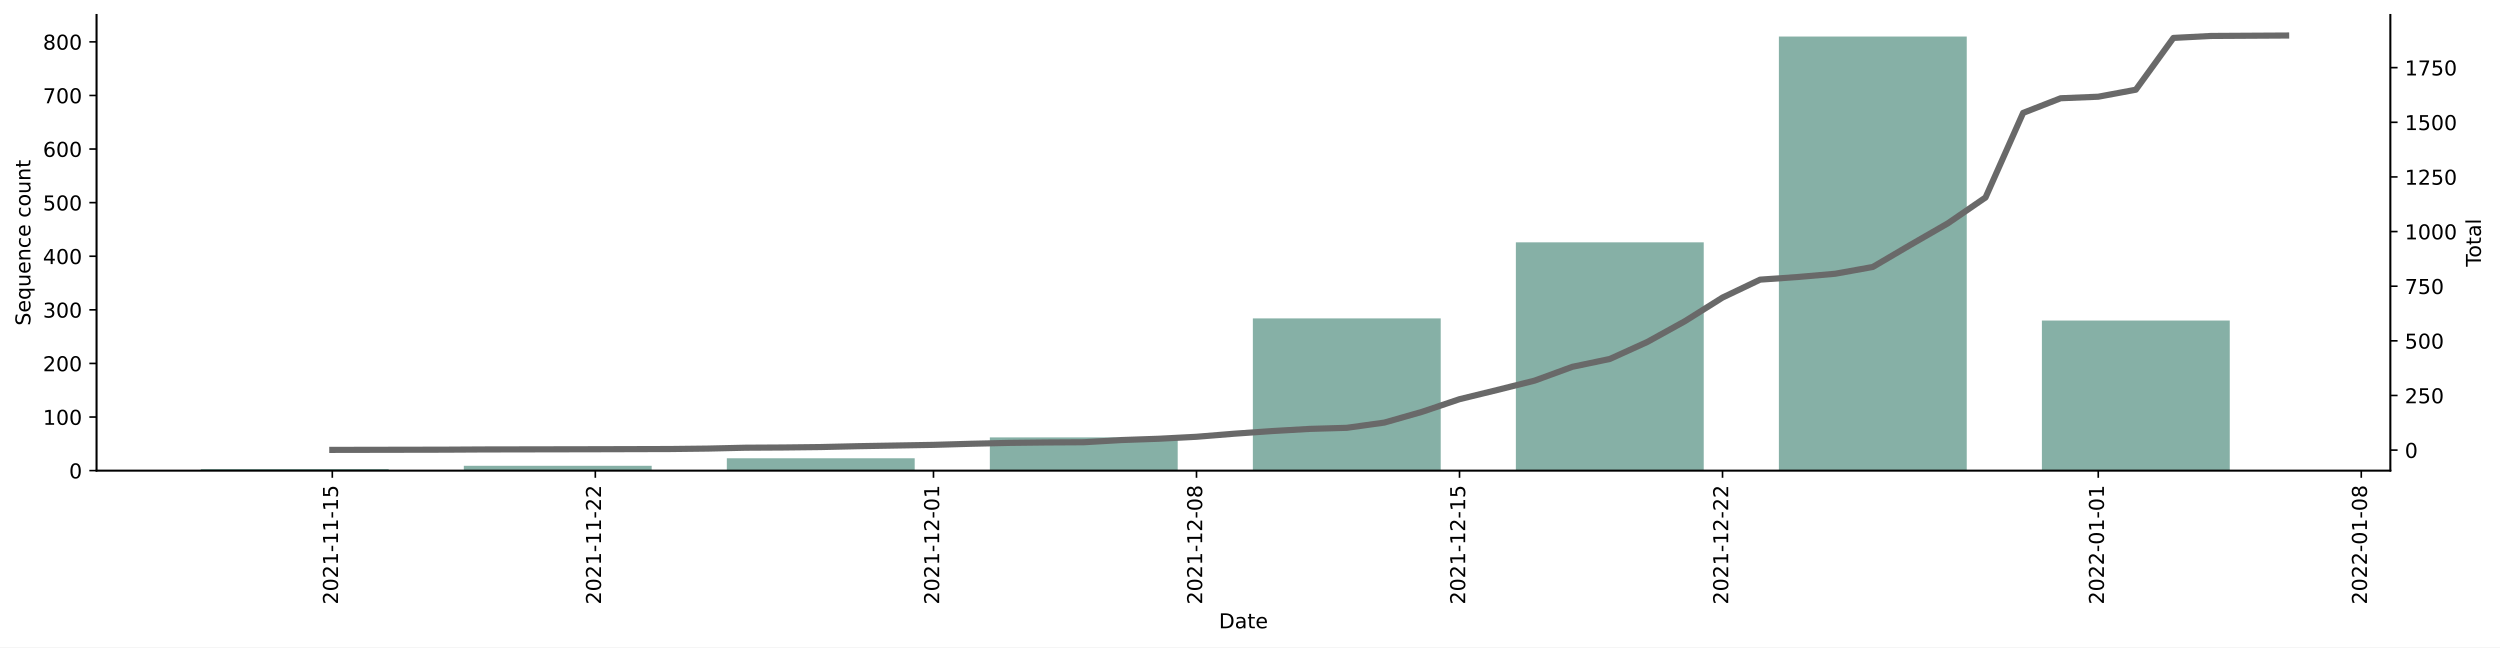
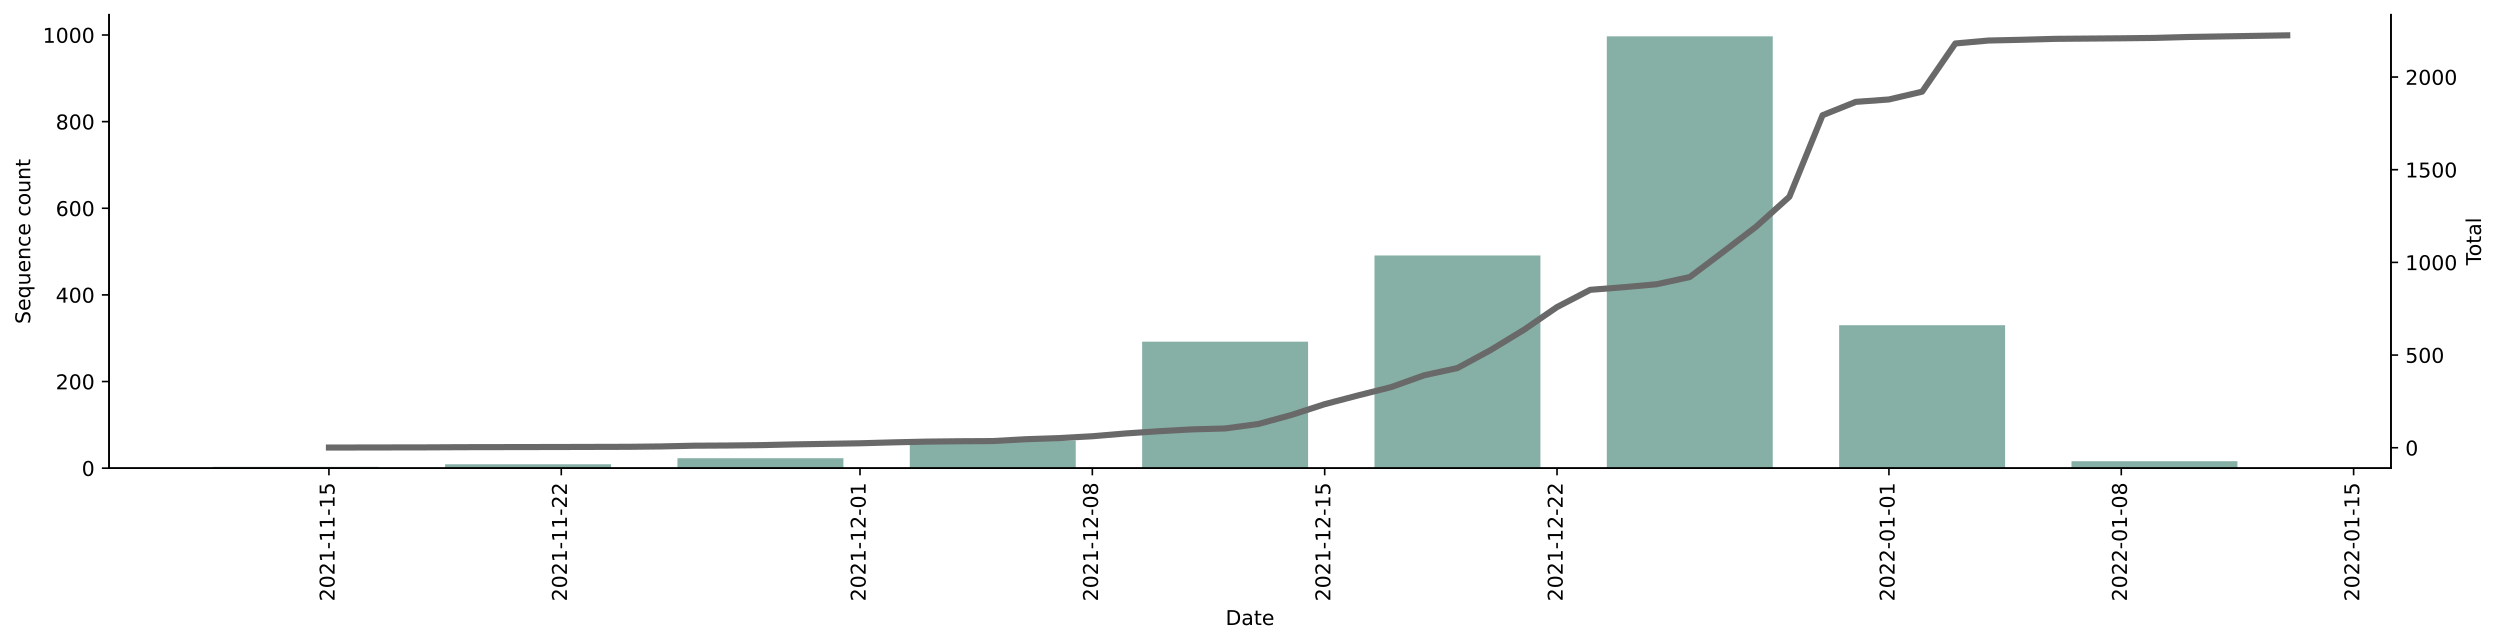
- <svg xmlns="http://www.w3.org/2000/svg" xmlns:xlink="http://www.w3.org/1999/xlink" height="314.954pt" version="1.1" viewBox="0 0 1216.294 314.954" width="1216.294pt">
+ <svg xmlns="http://www.w3.org/2000/svg" xmlns:xlink="http://www.w3.org/1999/xlink" height="314.954pt" version="1.1" viewBox="0 0 1222.656 314.954" width="1222.656pt">
  <defs>
    <style type="text/css">*{stroke-linecap:butt;stroke-linejoin:round;}</style>
  </defs>
  <g id="figure_1">
    <g id="patch_1">
-       <path d="M 0 314.954  L 1216.294 314.954  L 1216.294 0  L 0 0  z " style="fill:#ffffff;" />
+       <path d="M 0 314.954  L 1222.656 314.954  L 1222.656 0  L 0 0  z " style="fill:#ffffff;" />
    </g>
    <g id="axes_1">
      <g id="patch_2">
-         <path d="M 46.966 228.96  L 1162.966 228.96  L 1162.966 7.2  L 46.966 7.2  z " style="fill:#ffffff;" />
+         <path d="M 53.328 228.96  L 1169.328 228.96  L 1169.328 7.2  L 53.328 7.2  z " style="fill:#ffffff;" />
      </g>
      <g id="patch_3">
-         <path clip-path="url(#p4f706ff90e)" d="M 97.693 228.96  L 189.093 228.96  L 189.093 228.178  L 97.693 228.178  z " style="fill:#86b0a6;" />
+         <path clip-path="url(#p30662ffccc)" d="M 104.055 228.96  L 185.219 228.96  L 185.219 228.324  L 104.055 228.324  z " style="fill:#86b0a6;" />
      </g>
      <g id="patch_4">
-         <path clip-path="url(#p4f706ff90e)" d="M 225.654 228.96  L 317.054 228.96  L 317.054 226.613  L 225.654 226.613  z " style="fill:#86b0a6;" />
+         <path clip-path="url(#p30662ffccc)" d="M 217.684 228.96  L 298.848 228.96  L 298.848 227.053  L 217.684 227.053  z " style="fill:#86b0a6;" />
      </g>
      <g id="patch_5">
-         <path clip-path="url(#p4f706ff90e)" d="M 353.614 228.96  L 445.015 228.96  L 445.015 222.963  L 353.614 222.963  z " style="fill:#86b0a6;" />
+         <path clip-path="url(#p30662ffccc)" d="M 331.314 228.96  L 412.477 228.96  L 412.477 224.088  L 331.314 224.088  z " style="fill:#86b0a6;" />
      </g>
      <g id="patch_6">
-         <path clip-path="url(#p4f706ff90e)" d="M 481.575 228.96  L 572.975 228.96  L 572.975 212.794  L 481.575 212.794  z " style="fill:#86b0a6;" />
+         <path clip-path="url(#p30662ffccc)" d="M 444.943 228.96  L 526.106 228.96  L 526.106 215.403  L 444.943 215.403  z " style="fill:#86b0a6;" />
      </g>
      <g id="patch_7">
-         <path clip-path="url(#p4f706ff90e)" d="M 609.536 228.96  L 700.936 228.96  L 700.936 154.91  L 609.536 154.91  z " style="fill:#86b0a6;" />
+         <path clip-path="url(#p30662ffccc)" d="M 558.572 228.96  L 639.735 228.96  L 639.735 167.104  L 558.572 167.104  z " style="fill:#86b0a6;" />
      </g>
      <g id="patch_8">
-         <path clip-path="url(#p4f706ff90e)" d="M 737.496 228.96  L 828.897 228.96  L 828.897 117.884  L 737.496 117.884  z " style="fill:#86b0a6;" />
+         <path clip-path="url(#p30662ffccc)" d="M 672.201 228.96  L 753.364 228.96  L 753.364 124.949  L 672.201 124.949  z " style="fill:#86b0a6;" />
      </g>
      <g id="patch_9">
-         <path clip-path="url(#p4f706ff90e)" d="M 865.457 228.96  L 956.858 228.96  L 956.858 17.76  L 865.457 17.76  z " style="fill:#86b0a6;" />
+         <path clip-path="url(#p30662ffccc)" d="M 785.83 228.96  L 866.994 228.96  L 866.994 17.76  L 785.83 17.76  z " style="fill:#86b0a6;" />
      </g>
      <g id="patch_10">
-         <path clip-path="url(#p4f706ff90e)" d="M 993.418 228.96  L 1084.818 228.96  L 1084.818 155.953  L 993.418 155.953  z " style="fill:#86b0a6;" />
+         <path clip-path="url(#p30662ffccc)" d="M 899.459 228.96  L 980.623 228.96  L 980.623 159.054  L 899.459 159.054  z " style="fill:#86b0a6;" />
+       </g>
+       <g id="patch_11">
+         <path clip-path="url(#p30662ffccc)" d="M 1013.088 228.96  L 1094.252 228.96  L 1094.252 225.571  L 1013.088 225.571  z " style="fill:#86b0a6;" />
      </g>
      <g id="matplotlib.axis_1">
        <g id="xtick_1">
          <g id="line2d_1">
            <defs>
-               <path d="M 0 0  L 0 3.5  " id="m5d890170d6" style="stroke:#000000;stroke-width:0.8;" />
-             </defs>
-             <g>
-               <use style="stroke:#000000;stroke-width:0.8;" x="161.673" xlink:href="#m5d890170d6" y="228.96" />
+               <path d="M 0 0  L 0 3.5  " id="mc9c0ac6890" style="stroke:#000000;stroke-width:0.8;" />
+             </defs>
+             <g>
+               <use style="stroke:#000000;stroke-width:0.8;" x="160.87" xlink:href="#mc9c0ac6890" y="228.96" />
            </g>
          </g>
          <g id="text_1">
-             <g transform="translate(164.4326 294.0756)rotate(-90)scale(0.1 -0.1)">
+             <g transform="translate(163.6293 294.0756)rotate(-90)scale(0.1 -0.1)">
              <defs>
                <path d="M 1228 531  L 3431 531  L 3431 0  L 469 0  L 469 531  Q 828 903 1448 1529  Q 2069 2156 2228 2338  Q 2531 2678 2651 2914  Q 2772 3150 2772 3378  Q 2772 3750 2511 3984  Q 2250 4219 1831 4219  Q 1534 4219 1204 4116  Q 875 4013 500 3803  L 500 4441  Q 881 4594 1212 4672  Q 1544 4750 1819 4750  Q 2544 4750 2975 4387  Q 3406 4025 3406 3419  Q 3406 3131 3298 2873  Q 3191 2616 2906 2266  Q 2828 2175 2409 1742  Q 1991 1309 1228 531  z " id="DejaVuSans-32" transform="scale(0.015625)" />
                <path d="M 2034 4250  Q 1547 4250 1301 3770  Q 1056 3291 1056 2328  Q 1056 1369 1301 889  Q 1547 409 2034 409  Q 2525 409 2770 889  Q 3016 1369 3016 2328  Q 3016 3291 2770 3770  Q 2525 4250 2034 4250  z M 2034 4750  Q 2819 4750 3233 4129  Q 3647 3509 3647 2328  Q 3647 1150 3233 529  Q 2819 -91 2034 -91  Q 1250 -91 836 529  Q 422 1150 422 2328  Q 422 3509 836 4129  Q 1250 4750 2034 4750  z " id="DejaVuSans-30" transform="scale(0.015625)" />
                <path d="M 794 531  L 1825 531  L 1825 4091  L 703 3866  L 703 4441  L 1819 4666  L 2450 4666  L 2450 531  L 3481 531  L 3481 0  L 794 0  L 794 531  z " id="DejaVuSans-31" transform="scale(0.015625)" />
                <path d="M 313 2009  L 1997 2009  L 1997 1497  L 313 1497  L 313 2009  z " id="DejaVuSans-2d" transform="scale(0.015625)" />
                <path d="M 691 4666  L 3169 4666  L 3169 4134  L 1269 4134  L 1269 2991  Q 1406 3038 1543 3061  Q 1681 3084 1819 3084  Q 2600 3084 3056 2656  Q 3513 2228 3513 1497  Q 3513 744 3044 326  Q 2575 -91 1722 -91  Q 1428 -91 1123 -41  Q 819 9 494 109  L 494 744  Q 775 591 1075 516  Q 1375 441 1709 441  Q 2250 441 2565 725  Q 2881 1009 2881 1497  Q 2881 1984 2565 2268  Q 2250 2553 1709 2553  Q 1456 2553 1204 2497  Q 953 2441 691 2322  L 691 4666  z " id="DejaVuSans-35" transform="scale(0.015625)" />
              </defs>
              <use xlink:href="#DejaVuSans-32" />
              <use x="63.623" xlink:href="#DejaVuSans-30" />
              <use x="127.246" xlink:href="#DejaVuSans-32" />
              <use x="190.869" xlink:href="#DejaVuSans-31" />
              <use x="254.492" xlink:href="#DejaVuSans-2d" />
              <use x="290.576" xlink:href="#DejaVuSans-31" />
              <use x="354.199" xlink:href="#DejaVuSans-31" />
              <use x="417.822" xlink:href="#DejaVuSans-2d" />
              <use x="453.906" xlink:href="#DejaVuSans-31" />
              <use x="517.529" xlink:href="#DejaVuSans-35" />
            </g>
          </g>
        </g>
        <g id="xtick_2">
          <g id="line2d_2">
            <g>
-               <use style="stroke:#000000;stroke-width:0.8;" x="289.634" xlink:href="#m5d890170d6" y="228.96" />
+               <use style="stroke:#000000;stroke-width:0.8;" x="274.499" xlink:href="#mc9c0ac6890" y="228.96" />
            </g>
          </g>
          <g id="text_2">
-             <g transform="translate(292.3933 294.0756)rotate(-90)scale(0.1 -0.1)">
+             <g transform="translate(277.2584 294.0756)rotate(-90)scale(0.1 -0.1)">
              <use xlink:href="#DejaVuSans-32" />
              <use x="63.623" xlink:href="#DejaVuSans-30" />
              <use x="127.246" xlink:href="#DejaVuSans-32" />
              <use x="190.869" xlink:href="#DejaVuSans-31" />
              <use x="254.492" xlink:href="#DejaVuSans-2d" />
              <use x="290.576" xlink:href="#DejaVuSans-31" />
              <use x="354.199" xlink:href="#DejaVuSans-31" />
              <use x="417.822" xlink:href="#DejaVuSans-2d" />
              <use x="453.906" xlink:href="#DejaVuSans-32" />
              <use x="517.529" xlink:href="#DejaVuSans-32" />
            </g>
          </g>
        </g>
        <g id="xtick_3">
          <g id="line2d_3">
            <g>
-               <use style="stroke:#000000;stroke-width:0.8;" x="454.155" xlink:href="#m5d890170d6" y="228.96" />
+               <use style="stroke:#000000;stroke-width:0.8;" x="420.594" xlink:href="#mc9c0ac6890" y="228.96" />
            </g>
          </g>
          <g id="text_3">
-             <g transform="translate(456.9142 294.0756)rotate(-90)scale(0.1 -0.1)">
+             <g transform="translate(423.353 294.0756)rotate(-90)scale(0.1 -0.1)">
              <use xlink:href="#DejaVuSans-32" />
              <use x="63.623" xlink:href="#DejaVuSans-30" />
              <use x="127.246" xlink:href="#DejaVuSans-32" />
              <use x="190.869" xlink:href="#DejaVuSans-31" />
              <use x="254.492" xlink:href="#DejaVuSans-2d" />
              <use x="290.576" xlink:href="#DejaVuSans-31" />
              <use x="354.199" xlink:href="#DejaVuSans-32" />
              <use x="417.822" xlink:href="#DejaVuSans-2d" />
              <use x="453.906" xlink:href="#DejaVuSans-30" />
              <use x="517.529" xlink:href="#DejaVuSans-31" />
            </g>
          </g>
        </g>
        <g id="xtick_4">
          <g id="line2d_4">
            <g>
-               <use style="stroke:#000000;stroke-width:0.8;" x="582.116" xlink:href="#m5d890170d6" y="228.96" />
+               <use style="stroke:#000000;stroke-width:0.8;" x="534.223" xlink:href="#mc9c0ac6890" y="228.96" />
            </g>
          </g>
          <g id="text_4">
-             <g transform="translate(584.8749 294.0756)rotate(-90)scale(0.1 -0.1)">
+             <g transform="translate(536.982 294.0756)rotate(-90)scale(0.1 -0.1)">
              <defs>
                <path d="M 2034 2216  Q 1584 2216 1326 1975  Q 1069 1734 1069 1313  Q 1069 891 1326 650  Q 1584 409 2034 409  Q 2484 409 2743 651  Q 3003 894 3003 1313  Q 3003 1734 2745 1975  Q 2488 2216 2034 2216  z M 1403 2484  Q 997 2584 770 2862  Q 544 3141 544 3541  Q 544 4100 942 4425  Q 1341 4750 2034 4750  Q 2731 4750 3128 4425  Q 3525 4100 3525 3541  Q 3525 3141 3298 2862  Q 3072 2584 2669 2484  Q 3125 2378 3379 2068  Q 3634 1759 3634 1313  Q 3634 634 3220 271  Q 2806 -91 2034 -91  Q 1263 -91 848 271  Q 434 634 434 1313  Q 434 1759 690 2068  Q 947 2378 1403 2484  z M 1172 3481  Q 1172 3119 1398 2916  Q 1625 2713 2034 2713  Q 2441 2713 2670 2916  Q 2900 3119 2900 3481  Q 2900 3844 2670 4047  Q 2441 4250 2034 4250  Q 1625 4250 1398 4047  Q 1172 3844 1172 3481  z " id="DejaVuSans-38" transform="scale(0.015625)" />
              </defs>
              <use xlink:href="#DejaVuSans-32" />
              <use x="63.623" xlink:href="#DejaVuSans-30" />
              <use x="127.246" xlink:href="#DejaVuSans-32" />
              <use x="190.869" xlink:href="#DejaVuSans-31" />
              <use x="254.492" xlink:href="#DejaVuSans-2d" />
              <use x="290.576" xlink:href="#DejaVuSans-31" />
              <use x="354.199" xlink:href="#DejaVuSans-32" />
              <use x="417.822" xlink:href="#DejaVuSans-2d" />
              <use x="453.906" xlink:href="#DejaVuSans-30" />
              <use x="517.529" xlink:href="#DejaVuSans-38" />
            </g>
          </g>
        </g>
        <g id="xtick_5">
          <g id="line2d_5">
            <g>
-               <use style="stroke:#000000;stroke-width:0.8;" x="710.076" xlink:href="#m5d890170d6" y="228.96" />
+               <use style="stroke:#000000;stroke-width:0.8;" x="647.852" xlink:href="#mc9c0ac6890" y="228.96" />
            </g>
          </g>
          <g id="text_5">
-             <g transform="translate(712.8356 294.0756)rotate(-90)scale(0.1 -0.1)">
+             <g transform="translate(650.6111 294.0756)rotate(-90)scale(0.1 -0.1)">
              <use xlink:href="#DejaVuSans-32" />
              <use x="63.623" xlink:href="#DejaVuSans-30" />
              <use x="127.246" xlink:href="#DejaVuSans-32" />
              <use x="190.869" xlink:href="#DejaVuSans-31" />
              <use x="254.492" xlink:href="#DejaVuSans-2d" />
              <use x="290.576" xlink:href="#DejaVuSans-31" />
              <use x="354.199" xlink:href="#DejaVuSans-32" />
              <use x="417.822" xlink:href="#DejaVuSans-2d" />
              <use x="453.906" xlink:href="#DejaVuSans-31" />
              <use x="517.529" xlink:href="#DejaVuSans-35" />
            </g>
          </g>
        </g>
        <g id="xtick_6">
          <g id="line2d_6">
            <g>
-               <use style="stroke:#000000;stroke-width:0.8;" x="838.037" xlink:href="#m5d890170d6" y="228.96" />
+               <use style="stroke:#000000;stroke-width:0.8;" x="761.481" xlink:href="#mc9c0ac6890" y="228.96" />
            </g>
          </g>
          <g id="text_6">
-             <g transform="translate(840.7963 294.0756)rotate(-90)scale(0.1 -0.1)">
+             <g transform="translate(764.2402 294.0756)rotate(-90)scale(0.1 -0.1)">
              <use xlink:href="#DejaVuSans-32" />
              <use x="63.623" xlink:href="#DejaVuSans-30" />
              <use x="127.246" xlink:href="#DejaVuSans-32" />
              <use x="190.869" xlink:href="#DejaVuSans-31" />
              <use x="254.492" xlink:href="#DejaVuSans-2d" />
              <use x="290.576" xlink:href="#DejaVuSans-31" />
              <use x="354.199" xlink:href="#DejaVuSans-32" />
              <use x="417.822" xlink:href="#DejaVuSans-2d" />
              <use x="453.906" xlink:href="#DejaVuSans-32" />
              <use x="517.529" xlink:href="#DejaVuSans-32" />
            </g>
          </g>
        </g>
        <g id="xtick_7">
          <g id="line2d_7">
            <g>
-               <use style="stroke:#000000;stroke-width:0.8;" x="1020.838" xlink:href="#m5d890170d6" y="228.96" />
+               <use style="stroke:#000000;stroke-width:0.8;" x="923.808" xlink:href="#mc9c0ac6890" y="228.96" />
            </g>
          </g>
          <g id="text_7">
-             <g transform="translate(1023.597 294.0756)rotate(-90)scale(0.1 -0.1)">
+             <g transform="translate(926.5675 294.0756)rotate(-90)scale(0.1 -0.1)">
              <use xlink:href="#DejaVuSans-32" />
              <use x="63.623" xlink:href="#DejaVuSans-30" />
              <use x="127.246" xlink:href="#DejaVuSans-32" />
              <use x="190.869" xlink:href="#DejaVuSans-32" />
              <use x="254.492" xlink:href="#DejaVuSans-2d" />
              <use x="290.576" xlink:href="#DejaVuSans-30" />
              <use x="354.199" xlink:href="#DejaVuSans-31" />
              <use x="417.822" xlink:href="#DejaVuSans-2d" />
              <use x="453.906" xlink:href="#DejaVuSans-30" />
              <use x="517.529" xlink:href="#DejaVuSans-31" />
            </g>
          </g>
        </g>
        <g id="xtick_8">
          <g id="line2d_8">
            <g>
-               <use style="stroke:#000000;stroke-width:0.8;" x="1148.799" xlink:href="#m5d890170d6" y="228.96" />
+               <use style="stroke:#000000;stroke-width:0.8;" x="1037.437" xlink:href="#mc9c0ac6890" y="228.96" />
            </g>
          </g>
          <g id="text_8">
-             <g transform="translate(1151.558 294.0756)rotate(-90)scale(0.1 -0.1)">
+             <g transform="translate(1040.197 294.0756)rotate(-90)scale(0.1 -0.1)">
              <use xlink:href="#DejaVuSans-32" />
              <use x="63.623" xlink:href="#DejaVuSans-30" />
              <use x="127.246" xlink:href="#DejaVuSans-32" />
              <use x="190.869" xlink:href="#DejaVuSans-32" />
              <use x="254.492" xlink:href="#DejaVuSans-2d" />
              <use x="290.576" xlink:href="#DejaVuSans-30" />
              <use x="354.199" xlink:href="#DejaVuSans-31" />
              <use x="417.822" xlink:href="#DejaVuSans-2d" />
              <use x="453.906" xlink:href="#DejaVuSans-30" />
              <use x="517.529" xlink:href="#DejaVuSans-38" />
            </g>
          </g>
        </g>
-         <g id="text_9">
-           <g transform="translate(593.0148 305.6741)scale(0.1 -0.1)">
+         <g id="xtick_9">
+           <g id="line2d_9">
+             <g>
+               <use style="stroke:#000000;stroke-width:0.8;" x="1151.066" xlink:href="#mc9c0ac6890" y="228.96" />
+             </g>
+           </g>
+           <g id="text_9">
+             <g transform="translate(1153.826 294.0756)rotate(-90)scale(0.1 -0.1)">
+               <use xlink:href="#DejaVuSans-32" />
+               <use x="63.623" xlink:href="#DejaVuSans-30" />
+               <use x="127.246" xlink:href="#DejaVuSans-32" />
+               <use x="190.869" xlink:href="#DejaVuSans-32" />
+               <use x="254.492" xlink:href="#DejaVuSans-2d" />
+               <use x="290.576" xlink:href="#DejaVuSans-30" />
+               <use x="354.199" xlink:href="#DejaVuSans-31" />
+               <use x="417.822" xlink:href="#DejaVuSans-2d" />
+               <use x="453.906" xlink:href="#DejaVuSans-31" />
+               <use x="517.529" xlink:href="#DejaVuSans-35" />
+             </g>
+           </g>
+         </g>
+         <g id="text_10">
+           <g transform="translate(599.3773 305.6741)scale(0.1 -0.1)">
            <defs>
              <path d="M 1259 4147  L 1259 519  L 2022 519  Q 2988 519 3436 956  Q 3884 1394 3884 2338  Q 3884 3275 3436 3711  Q 2988 4147 2022 4147  L 1259 4147  z M 628 4666  L 1925 4666  Q 3281 4666 3915 4102  Q 4550 3538 4550 2338  Q 4550 1131 3912 565  Q 3275 0 1925 0  L 628 0  L 628 4666  z " id="DejaVuSans-44" transform="scale(0.015625)" />
              <path d="M 2194 1759  Q 1497 1759 1228 1600  Q 959 1441 959 1056  Q 959 750 1161 570  Q 1363 391 1709 391  Q 2188 391 2477 730  Q 2766 1069 2766 1631  L 2766 1759  L 2194 1759  z M 3341 1997  L 3341 0  L 2766 0  L 2766 531  Q 2569 213 2275 61  Q 1981 -91 1556 -91  Q 1019 -91 701 211  Q 384 513 384 1019  Q 384 1609 779 1909  Q 1175 2209 1959 2209  L 2766 2209  L 2766 2266  Q 2766 2663 2505 2880  Q 2244 3097 1772 3097  Q 1472 3097 1187 3025  Q 903 2953 641 2809  L 641 3341  Q 956 3463 1253 3523  Q 1550 3584 1831 3584  Q 2591 3584 2966 3190  Q 3341 2797 3341 1997  z " id="DejaVuSans-61" transform="scale(0.015625)" />
              <path d="M 1172 4494  L 1172 3500  L 2356 3500  L 2356 3053  L 1172 3053  L 1172 1153  Q 1172 725 1289 603  Q 1406 481 1766 481  L 2356 481  L 2356 0  L 1766 0  Q 1100 0 847 248  Q 594 497 594 1153  L 594 3053  L 172 3053  L 172 3500  L 594 3500  L 594 4494  L 1172 4494  z " id="DejaVuSans-74" transform="scale(0.015625)" />
              <path d="M 3597 1894  L 3597 1613  L 953 1613  Q 991 1019 1311 708  Q 1631 397 2203 397  Q 2534 397 2845 478  Q 3156 559 3463 722  L 3463 178  Q 3153 47 2828 -22  Q 2503 -91 2169 -91  Q 1331 -91 842 396  Q 353 884 353 1716  Q 353 2575 817 3079  Q 1281 3584 2069 3584  Q 2775 3584 3186 3129  Q 3597 2675 3597 1894  z M 3022 2063  Q 3016 2534 2758 2815  Q 2500 3097 2075 3097  Q 1594 3097 1305 2825  Q 1016 2553 972 2059  L 3022 2063  z " id="DejaVuSans-65" transform="scale(0.015625)" />
            </defs>
            <use xlink:href="#DejaVuSans-44" />
            <use x="77.002" xlink:href="#DejaVuSans-61" />
            <use x="138.281" xlink:href="#DejaVuSans-74" />
            <use x="177.49" xlink:href="#DejaVuSans-65" />
          </g>
        </g>
      </g>
      <g id="matplotlib.axis_2">
        <g id="ytick_1">
-           <g id="line2d_9">
-             <defs>
-               <path d="M 0 0  L -3.5 0  " id="mcc302fc83b" style="stroke:#000000;stroke-width:0.8;" />
-             </defs>
-             <g>
-               <use style="stroke:#000000;stroke-width:0.8;" x="46.966" xlink:href="#mcc302fc83b" y="228.96" />
-             </g>
-           </g>
-           <g id="text_10">
-             <g transform="translate(33.60312 232.7592)scale(0.1 -0.1)">
+           <g id="line2d_10">
+             <defs>
+               <path d="M 0 0  L -3.5 0  " id="mfa288cd553" style="stroke:#000000;stroke-width:0.8;" />
+             </defs>
+             <g>
+               <use style="stroke:#000000;stroke-width:0.8;" x="53.328" xlink:href="#mfa288cd553" y="228.96" />
+             </g>
+           </g>
+           <g id="text_11">
+             <g transform="translate(39.96563 232.7592)scale(0.1 -0.1)">
              <use xlink:href="#DejaVuSans-30" />
            </g>
          </g>
        </g>
        <g id="ytick_2">
-           <g id="line2d_10">
-             <g>
-               <use style="stroke:#000000;stroke-width:0.8;" x="46.966" xlink:href="#mcc302fc83b" y="202.886" />
-             </g>
-           </g>
-           <g id="text_11">
-             <g transform="translate(20.87813 206.6851)scale(0.1 -0.1)">
-               <use xlink:href="#DejaVuSans-31" />
+           <g id="line2d_11">
+             <g>
+               <use style="stroke:#000000;stroke-width:0.8;" x="53.328" xlink:href="#mfa288cd553" y="186.593" />
+             </g>
+           </g>
+           <g id="text_12">
+             <g transform="translate(27.24063 190.3921)scale(0.1 -0.1)">
+               <use xlink:href="#DejaVuSans-32" />
              <use x="63.623" xlink:href="#DejaVuSans-30" />
              <use x="127.246" xlink:href="#DejaVuSans-30" />
            </g>
          </g>
        </g>
        <g id="ytick_3">
-           <g id="line2d_11">
-             <g>
-               <use style="stroke:#000000;stroke-width:0.8;" x="46.966" xlink:href="#mcc302fc83b" y="176.812" />
-             </g>
-           </g>
-           <g id="text_12">
-             <g transform="translate(20.87813 180.6111)scale(0.1 -0.1)">
-               <use xlink:href="#DejaVuSans-32" />
-               <use x="63.623" xlink:href="#DejaVuSans-30" />
-               <use x="127.246" xlink:href="#DejaVuSans-30" />
-             </g>
-           </g>
-         </g>
-         <g id="ytick_4">
          <g id="line2d_12">
            <g>
-               <use style="stroke:#000000;stroke-width:0.8;" x="46.966" xlink:href="#mcc302fc83b" y="150.738" />
+               <use style="stroke:#000000;stroke-width:0.8;" x="53.328" xlink:href="#mfa288cd553" y="144.226" />
            </g>
          </g>
          <g id="text_13">
-             <g transform="translate(20.87813 154.537)scale(0.1 -0.1)">
-               <defs>
-                 <path d="M 2597 2516  Q 3050 2419 3304 2112  Q 3559 1806 3559 1356  Q 3559 666 3084 287  Q 2609 -91 1734 -91  Q 1441 -91 1130 -33  Q 819 25 488 141  L 488 750  Q 750 597 1062 519  Q 1375 441 1716 441  Q 2309 441 2620 675  Q 2931 909 2931 1356  Q 2931 1769 2642 2001  Q 2353 2234 1838 2234  L 1294 2234  L 1294 2753  L 1863 2753  Q 2328 2753 2575 2939  Q 2822 3125 2822 3475  Q 2822 3834 2567 4026  Q 2313 4219 1838 4219  Q 1578 4219 1281 4162  Q 984 4106 628 3988  L 628 4550  Q 988 4650 1302 4700  Q 1616 4750 1894 4750  Q 2613 4750 3031 4423  Q 3450 4097 3450 3541  Q 3450 3153 3228 2886  Q 3006 2619 2597 2516  z " id="DejaVuSans-33" transform="scale(0.015625)" />
-               </defs>
-               <use xlink:href="#DejaVuSans-33" />
-               <use x="63.623" xlink:href="#DejaVuSans-30" />
-               <use x="127.246" xlink:href="#DejaVuSans-30" />
-             </g>
-           </g>
-         </g>
-         <g id="ytick_5">
-           <g id="line2d_13">
-             <g>
-               <use style="stroke:#000000;stroke-width:0.8;" x="46.966" xlink:href="#mcc302fc83b" y="124.664" />
-             </g>
-           </g>
-           <g id="text_14">
-             <g transform="translate(20.87813 128.4629)scale(0.1 -0.1)">
+             <g transform="translate(27.24063 148.025)scale(0.1 -0.1)">
              <defs>
                <path d="M 2419 4116  L 825 1625  L 2419 1625  L 2419 4116  z M 2253 4666  L 3047 4666  L 3047 1625  L 3713 1625  L 3713 1100  L 3047 1100  L 3047 0  L 2419 0  L 2419 1100  L 313 1100  L 313 1709  L 2253 4666  z " id="DejaVuSans-34" transform="scale(0.015625)" />
              </defs>
              <use xlink:href="#DejaVuSans-34" />
              <use x="63.623" xlink:href="#DejaVuSans-30" />
              <use x="127.246" xlink:href="#DejaVuSans-30" />
            </g>
          </g>
        </g>
-         <g id="ytick_6">
-           <g id="line2d_14">
-             <g>
-               <use style="stroke:#000000;stroke-width:0.8;" x="46.966" xlink:href="#mcc302fc83b" y="98.59" />
-             </g>
-           </g>
-           <g id="text_15">
-             <g transform="translate(20.87813 102.3888)scale(0.1 -0.1)">
-               <use xlink:href="#DejaVuSans-35" />
-               <use x="63.623" xlink:href="#DejaVuSans-30" />
-               <use x="127.246" xlink:href="#DejaVuSans-30" />
-             </g>
-           </g>
-         </g>
-         <g id="ytick_7">
-           <g id="line2d_15">
-             <g>
-               <use style="stroke:#000000;stroke-width:0.8;" x="46.966" xlink:href="#mcc302fc83b" y="72.516" />
-             </g>
-           </g>
-           <g id="text_16">
-             <g transform="translate(20.87813 76.31477)scale(0.1 -0.1)">
+         <g id="ytick_4">
+           <g id="line2d_13">
+             <g>
+               <use style="stroke:#000000;stroke-width:0.8;" x="53.328" xlink:href="#mfa288cd553" y="101.859" />
+             </g>
+           </g>
+           <g id="text_14">
+             <g transform="translate(27.24063 105.6579)scale(0.1 -0.1)">
              <defs>
                <path d="M 2113 2584  Q 1688 2584 1439 2293  Q 1191 2003 1191 1497  Q 1191 994 1439 701  Q 1688 409 2113 409  Q 2538 409 2786 701  Q 3034 994 3034 1497  Q 3034 2003 2786 2293  Q 2538 2584 2113 2584  z M 3366 4563  L 3366 3988  Q 3128 4100 2886 4159  Q 2644 4219 2406 4219  Q 1781 4219 1451 3797  Q 1122 3375 1075 2522  Q 1259 2794 1537 2939  Q 1816 3084 2150 3084  Q 2853 3084 3261 2657  Q 3669 2231 3669 1497  Q 3669 778 3244 343  Q 2819 -91 2113 -91  Q 1303 -91 875 529  Q 447 1150 447 2328  Q 447 3434 972 4092  Q 1497 4750 2381 4750  Q 2619 4750 2861 4703  Q 3103 4656 3366 4563  z " id="DejaVuSans-36" transform="scale(0.015625)" />
              </defs>
              <use xlink:href="#DejaVuSans-36" />
              <use x="63.623" xlink:href="#DejaVuSans-30" />
              <use x="127.246" xlink:href="#DejaVuSans-30" />
            </g>
          </g>
        </g>
-         <g id="ytick_8">
-           <g id="line2d_16">
-             <g>
-               <use style="stroke:#000000;stroke-width:0.8;" x="46.966" xlink:href="#mcc302fc83b" y="46.441" />
-             </g>
-           </g>
-           <g id="text_17">
-             <g transform="translate(20.87813 50.2407)scale(0.1 -0.1)">
-               <defs>
-                 <path d="M 525 4666  L 3525 4666  L 3525 4397  L 1831 0  L 1172 0  L 2766 4134  L 525 4134  L 525 4666  z " id="DejaVuSans-37" transform="scale(0.015625)" />
-               </defs>
-               <use xlink:href="#DejaVuSans-37" />
-               <use x="63.623" xlink:href="#DejaVuSans-30" />
-               <use x="127.246" xlink:href="#DejaVuSans-30" />
-             </g>
-           </g>
-         </g>
-         <g id="ytick_9">
-           <g id="line2d_17">
-             <g>
-               <use style="stroke:#000000;stroke-width:0.8;" x="46.966" xlink:href="#mcc302fc83b" y="20.367" />
-             </g>
-           </g>
-           <g id="text_18">
-             <g transform="translate(20.87813 24.16663)scale(0.1 -0.1)">
+         <g id="ytick_5">
+           <g id="line2d_14">
+             <g>
+               <use style="stroke:#000000;stroke-width:0.8;" x="53.328" xlink:href="#mfa288cd553" y="59.492" />
+             </g>
+           </g>
+           <g id="text_15">
+             <g transform="translate(27.24063 63.29081)scale(0.1 -0.1)">
              <use xlink:href="#DejaVuSans-38" />
              <use x="63.623" xlink:href="#DejaVuSans-30" />
              <use x="127.246" xlink:href="#DejaVuSans-30" />
            </g>
          </g>
        </g>
-         <g id="text_19">
+         <g id="ytick_6">
+           <g id="line2d_15">
+             <g>
+               <use style="stroke:#000000;stroke-width:0.8;" x="53.328" xlink:href="#mfa288cd553" y="17.124" />
+             </g>
+           </g>
+           <g id="text_16">
+             <g transform="translate(20.87813 20.92371)scale(0.1 -0.1)">
+               <use xlink:href="#DejaVuSans-31" />
+               <use x="63.623" xlink:href="#DejaVuSans-30" />
+               <use x="127.246" xlink:href="#DejaVuSans-30" />
+               <use x="190.869" xlink:href="#DejaVuSans-30" />
+             </g>
+           </g>
+         </g>
+         <g id="text_17">
          <g transform="translate(14.79844 158.4402)rotate(-90)scale(0.1 -0.1)">
            <defs>
              <path d="M 3425 4513  L 3425 3897  Q 3066 4069 2747 4153  Q 2428 4238 2131 4238  Q 1616 4238 1336 4038  Q 1056 3838 1056 3469  Q 1056 3159 1242 3001  Q 1428 2844 1947 2747  L 2328 2669  Q 3034 2534 3370 2195  Q 3706 1856 3706 1288  Q 3706 609 3251 259  Q 2797 -91 1919 -91  Q 1588 -91 1214 -16  Q 841 59 441 206  L 441 856  Q 825 641 1194 531  Q 1563 422 1919 422  Q 2459 422 2753 634  Q 3047 847 3047 1241  Q 3047 1584 2836 1778  Q 2625 1972 2144 2069  L 1759 2144  Q 1053 2284 737 2584  Q 422 2884 422 3419  Q 422 4038 858 4394  Q 1294 4750 2059 4750  Q 2388 4750 2728 4690  Q 3069 4631 3425 4513  z " id="DejaVuSans-53" transform="scale(0.015625)" />
              <path d="M 947 1747  Q 947 1113 1208 752  Q 1469 391 1925 391  Q 2381 391 2643 752  Q 2906 1113 2906 1747  Q 2906 2381 2643 2742  Q 2381 3103 1925 3103  Q 1469 3103 1208 2742  Q 947 2381 947 1747  z M 2906 525  Q 2725 213 2448 61  Q 2172 -91 1784 -91  Q 1150 -91 751 415  Q 353 922 353 1747  Q 353 2572 751 3078  Q 1150 3584 1784 3584  Q 2172 3584 2448 3432  Q 2725 3281 2906 2969  L 2906 3500  L 3481 3500  L 3481 -1331  L 2906 -1331  L 2906 525  z " id="DejaVuSans-71" transform="scale(0.015625)" />
              <path d="M 544 1381  L 544 3500  L 1119 3500  L 1119 1403  Q 1119 906 1312 657  Q 1506 409 1894 409  Q 2359 409 2629 706  Q 2900 1003 2900 1516  L 2900 3500  L 3475 3500  L 3475 0  L 2900 0  L 2900 538  Q 2691 219 2414 64  Q 2138 -91 1772 -91  Q 1169 -91 856 284  Q 544 659 544 1381  z M 1991 3584  L 1991 3584  z " id="DejaVuSans-75" transform="scale(0.015625)" />
              <path d="M 3513 2113  L 3513 0  L 2938 0  L 2938 2094  Q 2938 2591 2744 2837  Q 2550 3084 2163 3084  Q 1697 3084 1428 2787  Q 1159 2491 1159 1978  L 1159 0  L 581 0  L 581 3500  L 1159 3500  L 1159 2956  Q 1366 3272 1645 3428  Q 1925 3584 2291 3584  Q 2894 3584 3203 3211  Q 3513 2838 3513 2113  z " id="DejaVuSans-6e" transform="scale(0.015625)" />
              <path d="M 3122 3366  L 3122 2828  Q 2878 2963 2633 3030  Q 2388 3097 2138 3097  Q 1578 3097 1268 2742  Q 959 2388 959 1747  Q 959 1106 1268 751  Q 1578 397 2138 397  Q 2388 397 2633 464  Q 2878 531 3122 666  L 3122 134  Q 2881 22 2623 -34  Q 2366 -91 2075 -91  Q 1284 -91 818 406  Q 353 903 353 1747  Q 353 2603 823 3093  Q 1294 3584 2113 3584  Q 2378 3584 2631 3529  Q 2884 3475 3122 3366  z " id="DejaVuSans-63" transform="scale(0.015625)" />
              <path id="DejaVuSans-20" transform="scale(0.015625)" />
              <path d="M 1959 3097  Q 1497 3097 1228 2736  Q 959 2375 959 1747  Q 959 1119 1226 758  Q 1494 397 1959 397  Q 2419 397 2687 759  Q 2956 1122 2956 1747  Q 2956 2369 2687 2733  Q 2419 3097 1959 3097  z M 1959 3584  Q 2709 3584 3137 3096  Q 3566 2609 3566 1747  Q 3566 888 3137 398  Q 2709 -91 1959 -91  Q 1206 -91 779 398  Q 353 888 353 1747  Q 353 2609 779 3096  Q 1206 3584 1959 3584  z " id="DejaVuSans-6f" transform="scale(0.015625)" />
            </defs>
            <use xlink:href="#DejaVuSans-53" />
            <use x="63.477" xlink:href="#DejaVuSans-65" />
            <use x="125" xlink:href="#DejaVuSans-71" />
            <use x="188.477" xlink:href="#DejaVuSans-75" />
            <use x="251.855" xlink:href="#DejaVuSans-65" />
            <use x="313.379" xlink:href="#DejaVuSans-6e" />
            <use x="376.758" xlink:href="#DejaVuSans-63" />
            <use x="431.738" xlink:href="#DejaVuSans-65" />
            <use x="493.262" xlink:href="#DejaVuSans-20" />
            <use x="525.049" xlink:href="#DejaVuSans-63" />
            <use x="580.029" xlink:href="#DejaVuSans-6f" />
            <use x="641.211" xlink:href="#DejaVuSans-75" />
            <use x="704.59" xlink:href="#DejaVuSans-6e" />
            <use x="767.969" xlink:href="#DejaVuSans-74" />
          </g>
        </g>
      </g>
-       <g id="patch_11">
-         <path d="M 46.966 228.96  L 46.966 7.2  " style="fill:none;stroke:#000000;stroke-linecap:square;stroke-linejoin:miter;stroke-width:0.8;" />
-       </g>
      <g id="patch_12">
-         <path d="M 1162.966 228.96  L 1162.966 7.2  " style="fill:none;stroke:#000000;stroke-linecap:square;stroke-linejoin:miter;stroke-width:0.8;" />
+         <path d="M 53.328 228.96  L 53.328 7.2  " style="fill:none;stroke:#000000;stroke-linecap:square;stroke-linejoin:miter;stroke-width:0.8;" />
      </g>
      <g id="patch_13">
-         <path d="M 46.966 228.96  L 1162.966 228.96  " style="fill:none;stroke:#000000;stroke-linecap:square;stroke-linejoin:miter;stroke-width:0.8;" />
+         <path d="M 1169.328 228.96  L 1169.328 7.2  " style="fill:none;stroke:#000000;stroke-linecap:square;stroke-linejoin:miter;stroke-width:0.8;" />
+       </g>
+       <g id="patch_14">
+         <path d="M 53.328 228.96  L 1169.328 228.96  " style="fill:none;stroke:#000000;stroke-linecap:square;stroke-linejoin:miter;stroke-width:0.8;" />
      </g>
    </g>
    <g id="axes_2">
      <g id="matplotlib.axis_3">
+         <g id="ytick_7">
+           <g id="line2d_16">
+             <defs>
+               <path d="M 0 0  L 3.5 0  " id="m33170fbac9" style="stroke:#000000;stroke-width:0.8;" />
+             </defs>
+             <g>
+               <use style="stroke:#000000;stroke-width:0.8;" x="1169.328" xlink:href="#m33170fbac9" y="218.971" />
+             </g>
+           </g>
+           <g id="text_18">
+             <g transform="translate(1176.328 222.7699)scale(0.1 -0.1)">
+               <use xlink:href="#DejaVuSans-30" />
+             </g>
+           </g>
+         </g>
+         <g id="ytick_8">
+           <g id="line2d_17">
+             <g>
+               <use style="stroke:#000000;stroke-width:0.8;" x="1169.328" xlink:href="#m33170fbac9" y="173.647" />
+             </g>
+           </g>
+           <g id="text_19">
+             <g transform="translate(1176.328 177.4461)scale(0.1 -0.1)">
+               <use xlink:href="#DejaVuSans-35" />
+               <use x="63.623" xlink:href="#DejaVuSans-30" />
+               <use x="127.246" xlink:href="#DejaVuSans-30" />
+             </g>
+           </g>
+         </g>
+         <g id="ytick_9">
+           <g id="line2d_18">
+             <g>
+               <use style="stroke:#000000;stroke-width:0.8;" x="1169.328" xlink:href="#m33170fbac9" y="128.323" />
+             </g>
+           </g>
+           <g id="text_20">
+             <g transform="translate(1176.328 132.1224)scale(0.1 -0.1)">
+               <use xlink:href="#DejaVuSans-31" />
+               <use x="63.623" xlink:href="#DejaVuSans-30" />
+               <use x="127.246" xlink:href="#DejaVuSans-30" />
+               <use x="190.869" xlink:href="#DejaVuSans-30" />
+             </g>
+           </g>
+         </g>
        <g id="ytick_10">
-           <g id="line2d_18">
-             <defs>
-               <path d="M 0 0  L 3.5 0  " id="ma7ee0a75ca" style="stroke:#000000;stroke-width:0.8;" />
-             </defs>
-             <g>
-               <use style="stroke:#000000;stroke-width:0.8;" x="1162.966" xlink:href="#ma7ee0a75ca" y="218.986" />
-             </g>
-           </g>
-           <g id="text_20">
-             <g transform="translate(1169.966 222.7855)scale(0.1 -0.1)">
-               <use xlink:href="#DejaVuSans-30" />
-             </g>
-           </g>
-         </g>
-         <g id="ytick_11">
          <g id="line2d_19">
            <g>
-               <use style="stroke:#000000;stroke-width:0.8;" x="1162.966" xlink:href="#ma7ee0a75ca" y="192.404" />
+               <use style="stroke:#000000;stroke-width:0.8;" x="1169.328" xlink:href="#m33170fbac9" y="82.999" />
            </g>
          </g>
          <g id="text_21">
-             <g transform="translate(1169.966 196.2033)scale(0.1 -0.1)">
-               <use xlink:href="#DejaVuSans-32" />
-               <use x="63.623" xlink:href="#DejaVuSans-35" />
-               <use x="127.246" xlink:href="#DejaVuSans-30" />
-             </g>
-           </g>
-         </g>
-         <g id="ytick_12">
-           <g id="line2d_20">
-             <g>
-               <use style="stroke:#000000;stroke-width:0.8;" x="1162.966" xlink:href="#ma7ee0a75ca" y="165.822" />
-             </g>
-           </g>
-           <g id="text_22">
-             <g transform="translate(1169.966 169.621)scale(0.1 -0.1)">
-               <use xlink:href="#DejaVuSans-35" />
-               <use x="63.623" xlink:href="#DejaVuSans-30" />
-               <use x="127.246" xlink:href="#DejaVuSans-30" />
-             </g>
-           </g>
-         </g>
-         <g id="ytick_13">
-           <g id="line2d_21">
-             <g>
-               <use style="stroke:#000000;stroke-width:0.8;" x="1162.966" xlink:href="#ma7ee0a75ca" y="139.239" />
-             </g>
-           </g>
-           <g id="text_23">
-             <g transform="translate(1169.966 143.0387)scale(0.1 -0.1)">
-               <use xlink:href="#DejaVuSans-37" />
-               <use x="63.623" xlink:href="#DejaVuSans-35" />
-               <use x="127.246" xlink:href="#DejaVuSans-30" />
-             </g>
-           </g>
-         </g>
-         <g id="ytick_14">
-           <g id="line2d_22">
-             <g>
-               <use style="stroke:#000000;stroke-width:0.8;" x="1162.966" xlink:href="#ma7ee0a75ca" y="112.657" />
-             </g>
-           </g>
-           <g id="text_24">
-             <g transform="translate(1169.966 116.4564)scale(0.1 -0.1)">
-               <use xlink:href="#DejaVuSans-31" />
-               <use x="63.623" xlink:href="#DejaVuSans-30" />
-               <use x="127.246" xlink:href="#DejaVuSans-30" />
-               <use x="190.869" xlink:href="#DejaVuSans-30" />
-             </g>
-           </g>
-         </g>
-         <g id="ytick_15">
-           <g id="line2d_23">
-             <g>
-               <use style="stroke:#000000;stroke-width:0.8;" x="1162.966" xlink:href="#ma7ee0a75ca" y="86.075" />
-             </g>
-           </g>
-           <g id="text_25">
-             <g transform="translate(1169.966 89.87416)scale(0.1 -0.1)">
-               <use xlink:href="#DejaVuSans-31" />
-               <use x="63.623" xlink:href="#DejaVuSans-32" />
-               <use x="127.246" xlink:href="#DejaVuSans-35" />
-               <use x="190.869" xlink:href="#DejaVuSans-30" />
-             </g>
-           </g>
-         </g>
-         <g id="ytick_16">
-           <g id="line2d_24">
-             <g>
-               <use style="stroke:#000000;stroke-width:0.8;" x="1162.966" xlink:href="#ma7ee0a75ca" y="59.493" />
-             </g>
-           </g>
-           <g id="text_26">
-             <g transform="translate(1169.966 63.29188)scale(0.1 -0.1)">
+             <g transform="translate(1176.328 86.79864)scale(0.1 -0.1)">
              <use xlink:href="#DejaVuSans-31" />
              <use x="63.623" xlink:href="#DejaVuSans-35" />
              <use x="127.246" xlink:href="#DejaVuSans-30" />
              <use x="190.869" xlink:href="#DejaVuSans-30" />
            </g>
          </g>
        </g>
-         <g id="ytick_17">
-           <g id="line2d_25">
-             <g>
-               <use style="stroke:#000000;stroke-width:0.8;" x="1162.966" xlink:href="#ma7ee0a75ca" y="32.91" />
-             </g>
-           </g>
-           <g id="text_27">
-             <g transform="translate(1169.966 36.7096)scale(0.1 -0.1)">
-               <use xlink:href="#DejaVuSans-31" />
-               <use x="63.623" xlink:href="#DejaVuSans-37" />
-               <use x="127.246" xlink:href="#DejaVuSans-35" />
+         <g id="ytick_11">
+           <g id="line2d_20">
+             <g>
+               <use style="stroke:#000000;stroke-width:0.8;" x="1169.328" xlink:href="#m33170fbac9" y="37.676" />
+             </g>
+           </g>
+           <g id="text_22">
+             <g transform="translate(1176.328 41.4749)scale(0.1 -0.1)">
+               <use xlink:href="#DejaVuSans-32" />
+               <use x="63.623" xlink:href="#DejaVuSans-30" />
+               <use x="127.246" xlink:href="#DejaVuSans-30" />
              <use x="190.869" xlink:href="#DejaVuSans-30" />
            </g>
          </g>
        </g>
-         <g id="text_28">
-           <g transform="translate(1207.014 129.7566)rotate(-90)scale(0.1 -0.1)">
+         <g id="text_23">
+           <g transform="translate(1213.377 129.7566)rotate(-90)scale(0.1 -0.1)">
            <defs>
              <path d="M -19 4666  L 3928 4666  L 3928 4134  L 2272 4134  L 2272 0  L 1638 0  L 1638 4134  L -19 4134  L -19 4666  z " id="DejaVuSans-54" transform="scale(0.015625)" />
              <path d="M 603 4863  L 1178 4863  L 1178 0  L 603 0  L 603 4863  z " id="DejaVuSans-6c" transform="scale(0.015625)" />
            </defs>
            <use xlink:href="#DejaVuSans-54" />
            <use x="44.084" xlink:href="#DejaVuSans-6f" />
            <use x="105.266" xlink:href="#DejaVuSans-74" />
            <use x="144.475" xlink:href="#DejaVuSans-61" />
            <use x="205.754" xlink:href="#DejaVuSans-6c" />
          </g>
        </g>
      </g>
-       <g id="line2d_26">
-         <path clip-path="url(#p4f706ff90e)" d="M 161.673 218.88  L 216.514 218.774  L 234.794 218.667  L 289.634 218.561  L 326.194 218.455  L 344.474 218.242  L 362.754 217.817  L 381.034 217.71  L 399.315 217.498  L 417.595 217.072  L 454.155 216.434  L 472.435 215.903  L 490.715 215.477  L 508.995 215.265  L 527.275 215.158  L 545.555 214.095  L 563.835 213.457  L 582.116 212.5  L 600.396 211.012  L 618.676 209.736  L 636.956 208.672  L 655.236 208.141  L 673.516 205.589  L 691.796 200.379  L 710.076 194.212  L 728.356 189.746  L 746.636 185.174  L 764.916 178.475  L 783.197 174.647  L 801.477 166.353  L 819.757 156.252  L 838.037 144.769  L 856.317 136.05  L 874.597 134.774  L 892.877 133.179  L 911.157 129.883  L 929.437 119.143  L 947.717 108.617  L 965.998 96.07  L 984.278 54.921  L 1002.558 47.796  L 1020.838 47.052  L 1039.118 43.65  L 1057.398 18.45  L 1075.678 17.493  L 1093.958 17.386  L 1112.238 17.28  " style="fill:none;stroke:#696969;stroke-linecap:square;stroke-width:3;" />
-       </g>
-       <g id="patch_14">
-         <path d="M 46.966 228.96  L 46.966 7.2  " style="fill:none;stroke:#000000;stroke-linecap:square;stroke-linejoin:miter;stroke-width:0.8;" />
+       <g id="line2d_21">
+         <path clip-path="url(#p30662ffccc)" d="M 160.87 218.88  L 209.568 218.789  L 225.801 218.699  L 274.499 218.608  L 306.964 218.517  L 323.197 218.336  L 339.43 217.974  L 355.663 217.883  L 371.895 217.702  L 388.128 217.339  L 420.594 216.795  L 436.826 216.342  L 453.059 215.979  L 469.292 215.798  L 485.524 215.707  L 501.757 214.801  L 517.99 214.257  L 534.223 213.351  L 550.455 211.991  L 566.688 210.903  L 582.921 209.997  L 599.154 209.543  L 615.386 207.368  L 631.619 202.926  L 647.852 197.668  L 664.084 193.408  L 680.317 189.329  L 696.55 183.527  L 712.783 179.992  L 729.015 171.199  L 745.248 161.319  L 761.481 150.169  L 777.714 141.739  L 793.946 140.47  L 810.179 139.02  L 826.412 135.484  L 842.644 123.247  L 858.877 110.828  L 875.11 96.234  L 891.343 56.349  L 907.575 49.822  L 923.808 48.644  L 940.041 44.837  L 956.274 21.268  L 972.506 19.818  L 988.739 19.456  L 1004.972 19.002  L 1037.437 18.73  L 1053.67 18.549  L 1069.903 18.096  L 1118.601 17.28  " style="fill:none;stroke:#696969;stroke-linecap:square;stroke-width:3;" />
      </g>
      <g id="patch_15">
-         <path d="M 1162.966 228.96  L 1162.966 7.2  " style="fill:none;stroke:#000000;stroke-linecap:square;stroke-linejoin:miter;stroke-width:0.8;" />
+         <path d="M 53.328 228.96  L 53.328 7.2  " style="fill:none;stroke:#000000;stroke-linecap:square;stroke-linejoin:miter;stroke-width:0.8;" />
      </g>
      <g id="patch_16">
-         <path d="M 46.966 228.96  L 1162.966 228.96  " style="fill:none;stroke:#000000;stroke-linecap:square;stroke-linejoin:miter;stroke-width:0.8;" />
+         <path d="M 1169.328 228.96  L 1169.328 7.2  " style="fill:none;stroke:#000000;stroke-linecap:square;stroke-linejoin:miter;stroke-width:0.8;" />
+       </g>
+       <g id="patch_17">
+         <path d="M 53.328 228.96  L 1169.328 228.96  " style="fill:none;stroke:#000000;stroke-linecap:square;stroke-linejoin:miter;stroke-width:0.8;" />
      </g>
    </g>
  </g>
  <defs>
-     <clipPath id="p4f706ff90e">
-       <rect height="221.76" width="1116" x="46.966" y="7.2" />
+     <clipPath id="p30662ffccc">
+       <rect height="221.76" width="1116" x="53.328" y="7.2" />
    </clipPath>
  </defs>
</svg>
